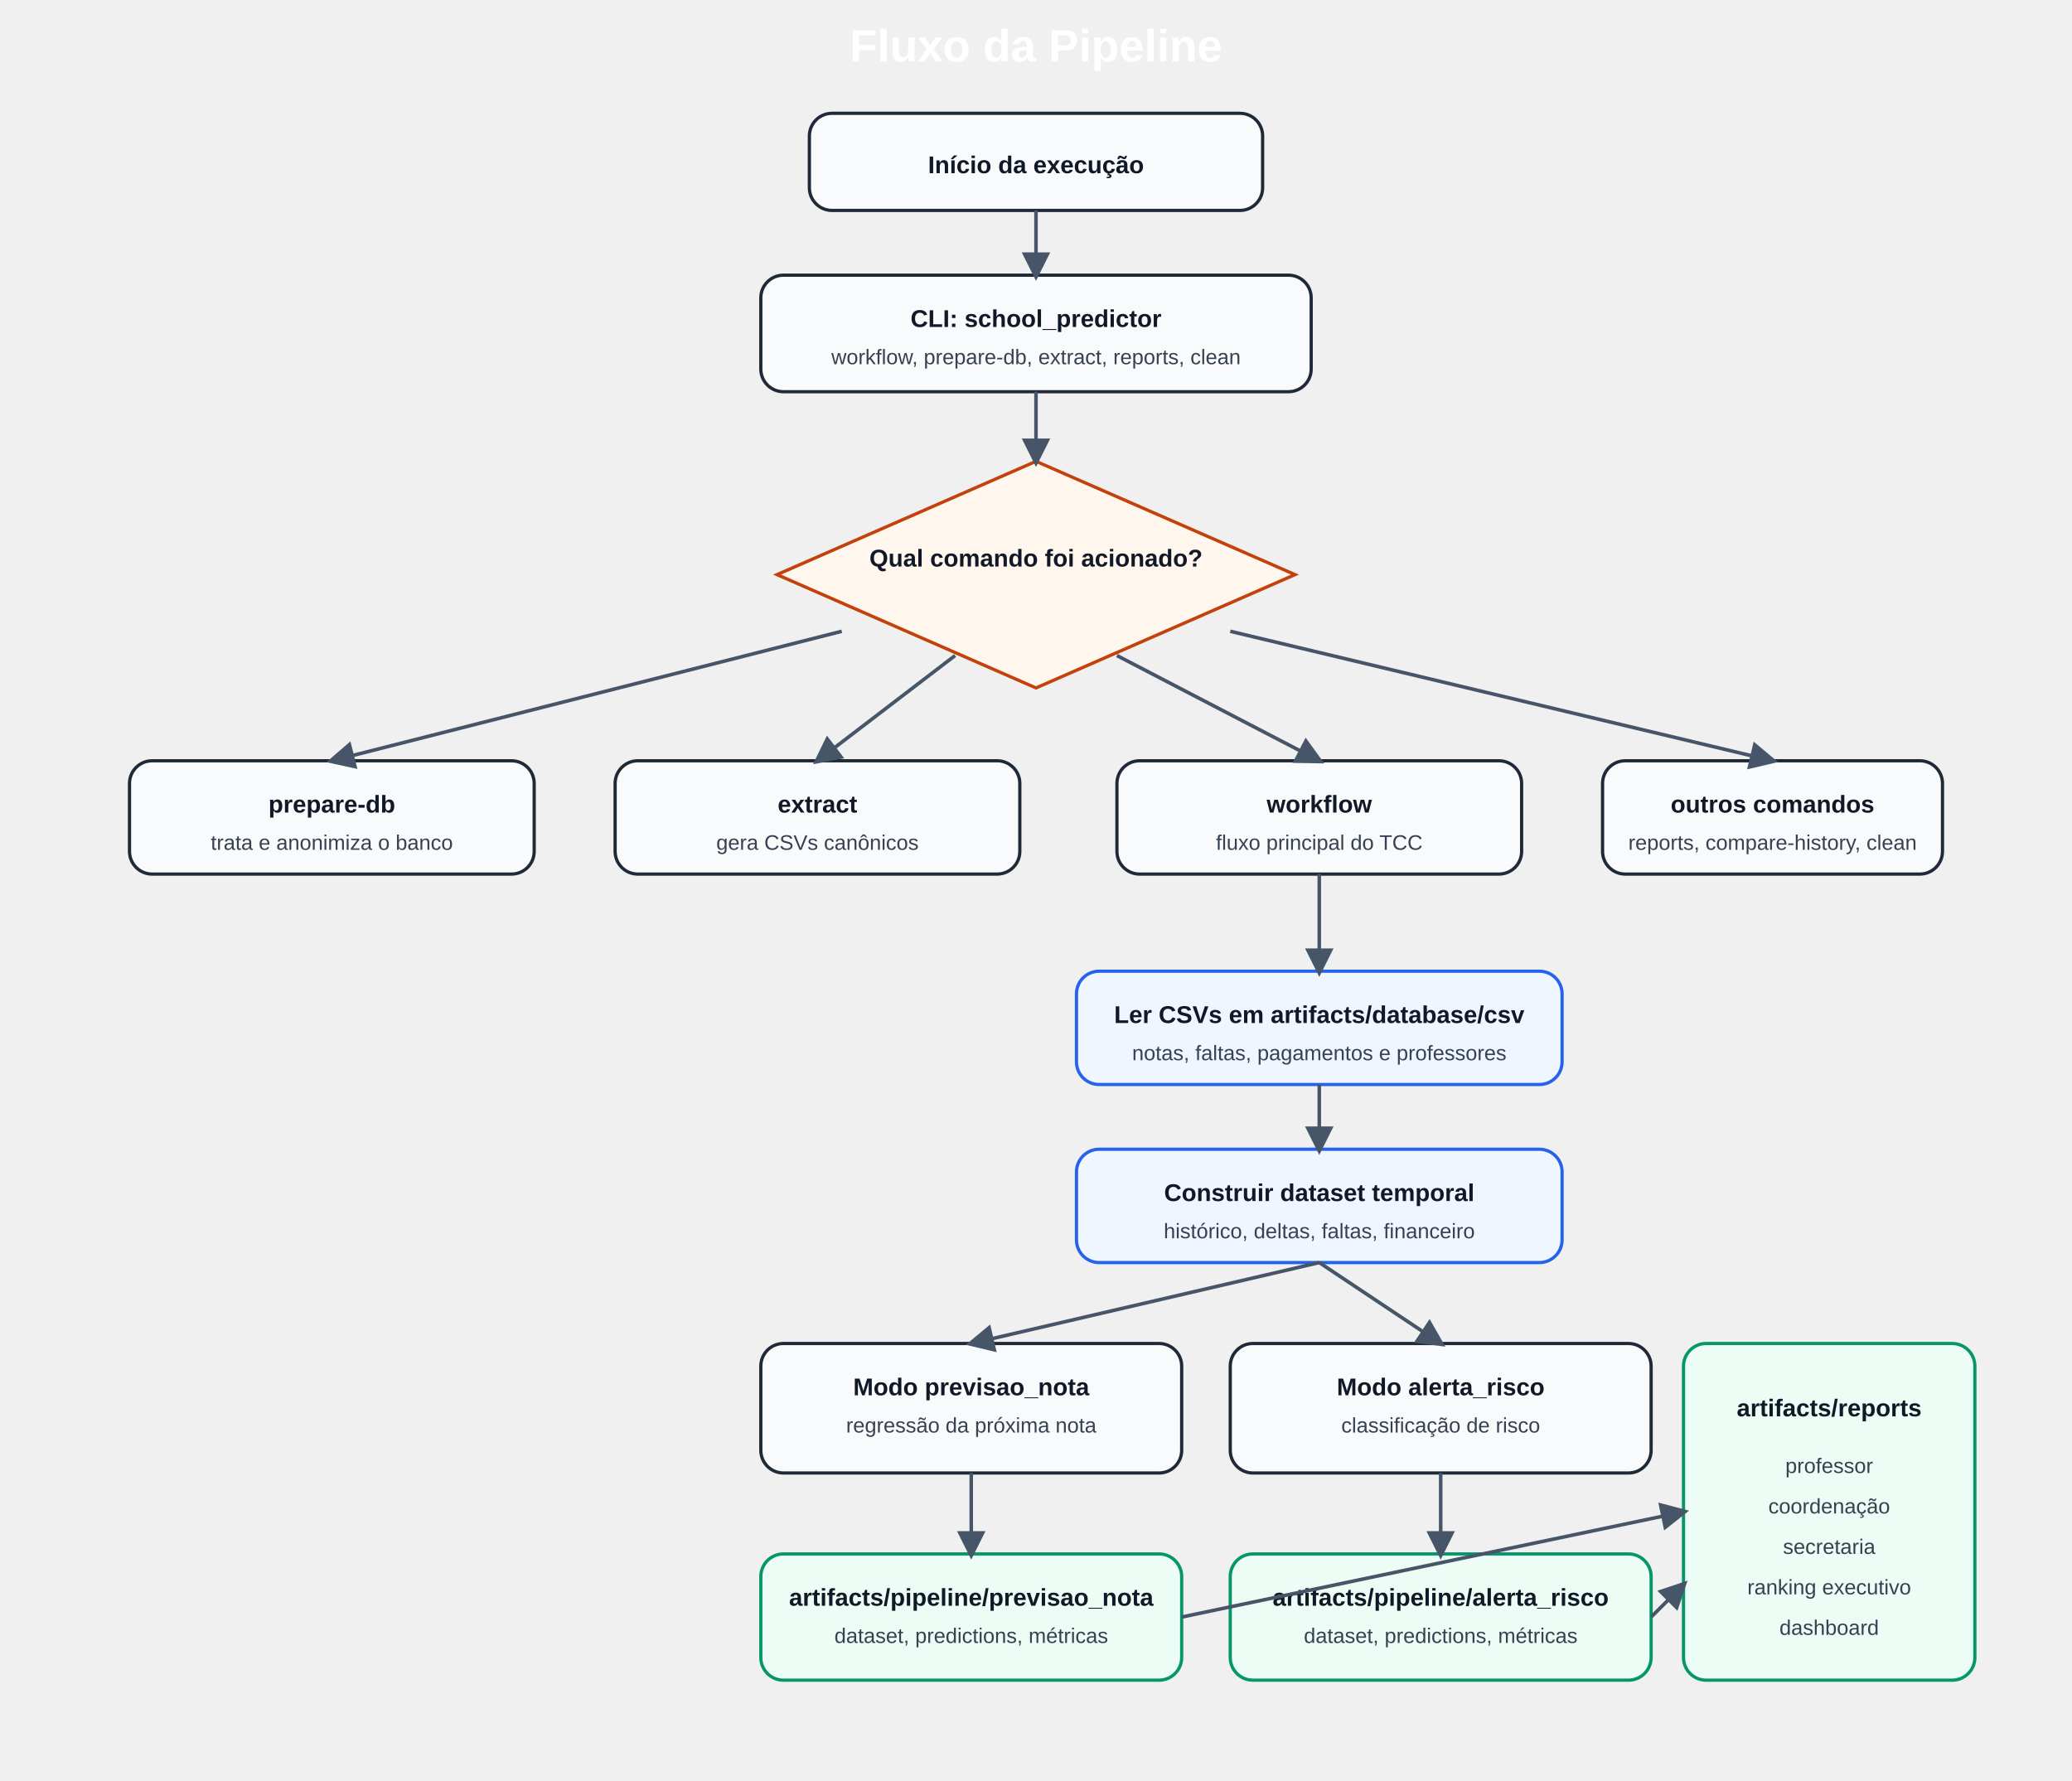
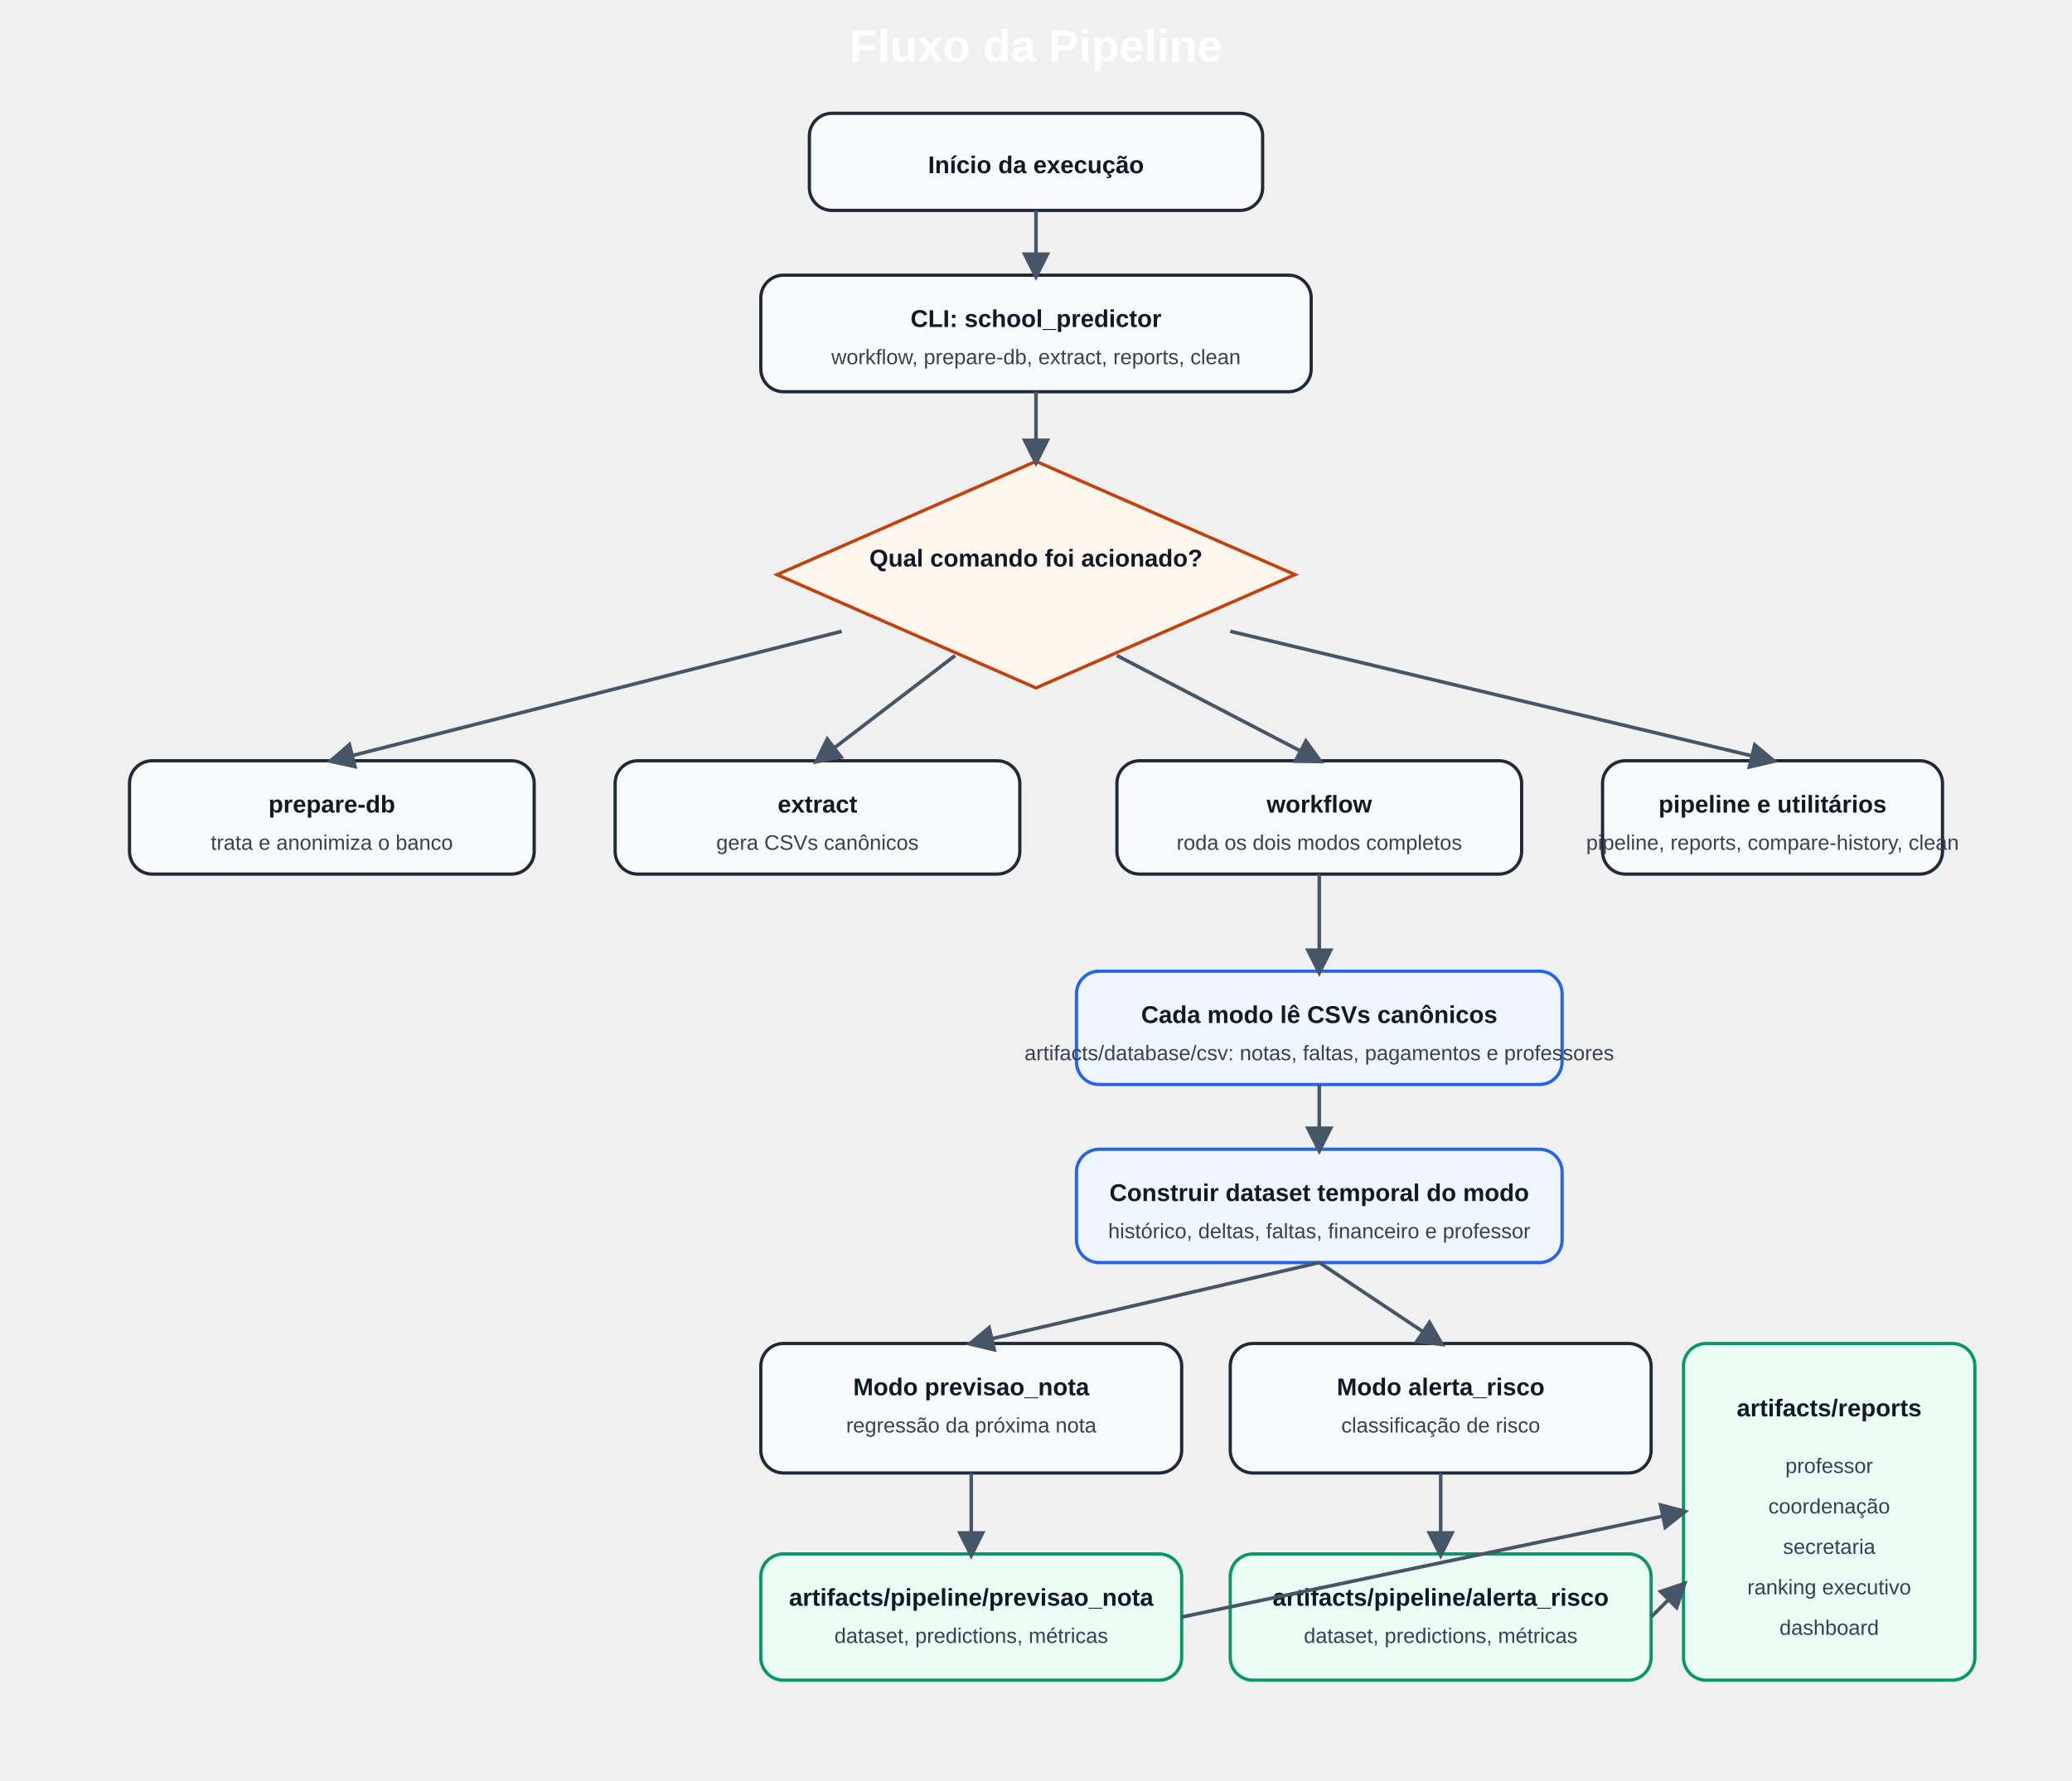
<svg xmlns="http://www.w3.org/2000/svg" width="1280" height="1100" viewBox="0 0 1280 1100">
  <style>
    .title { font: 700 28px Arial, sans-serif; fill: #ffffff; }
    .label { font: 600 15px Arial, sans-serif; fill: #111827; }
    .small { font: 500 13px Arial, sans-serif; fill: #374151; }
    .box { fill: #f8fafc; stroke: #1f2937; stroke-width: 2; rx: 14; }
    .decision { fill: #fff7ed; stroke: #c2410c; stroke-width: 2; }
    .data { fill: #eff6ff; stroke: #2563eb; stroke-width: 2; rx: 14; }
    .result { fill: #ecfdf5; stroke: #059669; stroke-width: 2; rx: 14; }
    .arrow { stroke: #475569; stroke-width: 2.2; fill: none; marker-end: url(#arrow); }
  </style>
  <defs>
    <marker id="arrow" viewBox="0 0 10 10" refX="8" refY="5" markerWidth="8" markerHeight="8" orient="auto-start-reverse">
      <path d="M 0 0 L 10 5 L 0 10 z" fill="#475569" />
    </marker>
  </defs>
  <text x="640" y="38" text-anchor="middle" class="title">Fluxo da Pipeline</text>
  <rect x="500" y="70" width="280" height="60" class="box" />
  <text x="640" y="107" text-anchor="middle" class="label">Início da execução</text>
  <rect x="470" y="170" width="340" height="72" class="box" />
  <text x="640" y="202" text-anchor="middle" class="label">CLI: school_predictor</text>
  <text x="640" y="225" text-anchor="middle" class="small">workflow, prepare-db, extract, reports, clean</text>
  <polygon points="640,285 800,355 640,425 480,355" class="decision" />
  <text x="640" y="350" text-anchor="middle" class="label">Qual comando foi acionado?</text>
  <rect x="80" y="470" width="250" height="70" class="box" />
  <text x="205" y="502" text-anchor="middle" class="label">prepare-db</text>
  <text x="205" y="525" text-anchor="middle" class="small">trata e anonimiza o banco</text>
  <rect x="380" y="470" width="250" height="70" class="box" />
  <text x="505" y="502" text-anchor="middle" class="label">extract</text>
  <text x="505" y="525" text-anchor="middle" class="small">gera CSVs canônicos</text>
  <rect x="690" y="470" width="250" height="70" class="box" />
  <text x="815" y="502" text-anchor="middle" class="label">workflow</text>
-   <text x="815" y="525" text-anchor="middle" class="small">fluxo principal do TCC</text>
+   <text x="815" y="525" text-anchor="middle" class="small">roda os dois modos completos</text>
  <rect x="990" y="470" width="210" height="70" class="box" />
-   <text x="1095" y="502" text-anchor="middle" class="label">outros comandos</text>
-   <text x="1095" y="525" text-anchor="middle" class="small">reports, compare-history, clean</text>
+   <text x="1095" y="502" text-anchor="middle" class="label">pipeline e utilitários</text>
+   <text x="1095" y="525" text-anchor="middle" class="small">pipeline, reports, compare-history, clean</text>
  <rect x="665" y="600" width="300" height="70" class="data" />
-   <text x="815" y="632" text-anchor="middle" class="label">Ler CSVs em artifacts/database/csv</text>
-   <text x="815" y="655" text-anchor="middle" class="small">notas, faltas, pagamentos e professores</text>
+   <text x="815" y="632" text-anchor="middle" class="label">Cada modo lê CSVs canônicos</text>
+   <text x="815" y="655" text-anchor="middle" class="small">artifacts/database/csv: notas, faltas, pagamentos e professores</text>
  <rect x="665" y="710" width="300" height="70" class="data" />
-   <text x="815" y="742" text-anchor="middle" class="label">Construir dataset temporal</text>
-   <text x="815" y="765" text-anchor="middle" class="small">histórico, deltas, faltas, financeiro</text>
+   <text x="815" y="742" text-anchor="middle" class="label">Construir dataset temporal do modo</text>
+   <text x="815" y="765" text-anchor="middle" class="small">histórico, deltas, faltas, financeiro e professor</text>
  <rect x="470" y="830" width="260" height="80" class="box" />
  <text x="600" y="862" text-anchor="middle" class="label">Modo previsao_nota</text>
  <text x="600" y="885" text-anchor="middle" class="small">regressão da próxima nota</text>
  <rect x="760" y="830" width="260" height="80" class="box" />
  <text x="890" y="862" text-anchor="middle" class="label">Modo alerta_risco</text>
  <text x="890" y="885" text-anchor="middle" class="small">classificação de risco</text>
  <rect x="470" y="960" width="260" height="78" class="result" />
  <text x="600" y="992" text-anchor="middle" class="label">artifacts/pipeline/previsao_nota</text>
  <text x="600" y="1015" text-anchor="middle" class="small">dataset, predictions, métricas</text>
  <rect x="760" y="960" width="260" height="78" class="result" />
  <text x="890" y="992" text-anchor="middle" class="label">artifacts/pipeline/alerta_risco</text>
  <text x="890" y="1015" text-anchor="middle" class="small">dataset, predictions, métricas</text>
  <rect x="1040" y="830" width="180" height="208" class="result" />
  <text x="1130" y="875" text-anchor="middle" class="label">artifacts/reports</text>
  <text x="1130" y="910" text-anchor="middle" class="small">professor</text>
  <text x="1130" y="935" text-anchor="middle" class="small">coordenação</text>
  <text x="1130" y="960" text-anchor="middle" class="small">secretaria</text>
  <text x="1130" y="985" text-anchor="middle" class="small">ranking executivo</text>
  <text x="1130" y="1010" text-anchor="middle" class="small">dashboard</text>
  <path d="M 640 130 L 640 170" class="arrow" />
  <path d="M 640 242 L 640 285" class="arrow" />
  <path d="M 520 390 L 205 470" class="arrow" />
  <path d="M 590 405 L 505 470" class="arrow" />
  <path d="M 690 405 L 815 470" class="arrow" />
  <path d="M 760 390 L 1095 470" class="arrow" />
  <path d="M 815 540 L 815 600" class="arrow" />
  <path d="M 815 670 L 815 710" class="arrow" />
  <path d="M 815 780 L 600 830" class="arrow" />
  <path d="M 815 780 L 890 830" class="arrow" />
  <path d="M 600 910 L 600 960" class="arrow" />
  <path d="M 890 910 L 890 960" class="arrow" />
  <path d="M 730 999 L 1040 934" class="arrow" />
  <path d="M 1020 999 L 1040 979" class="arrow" />
</svg>
